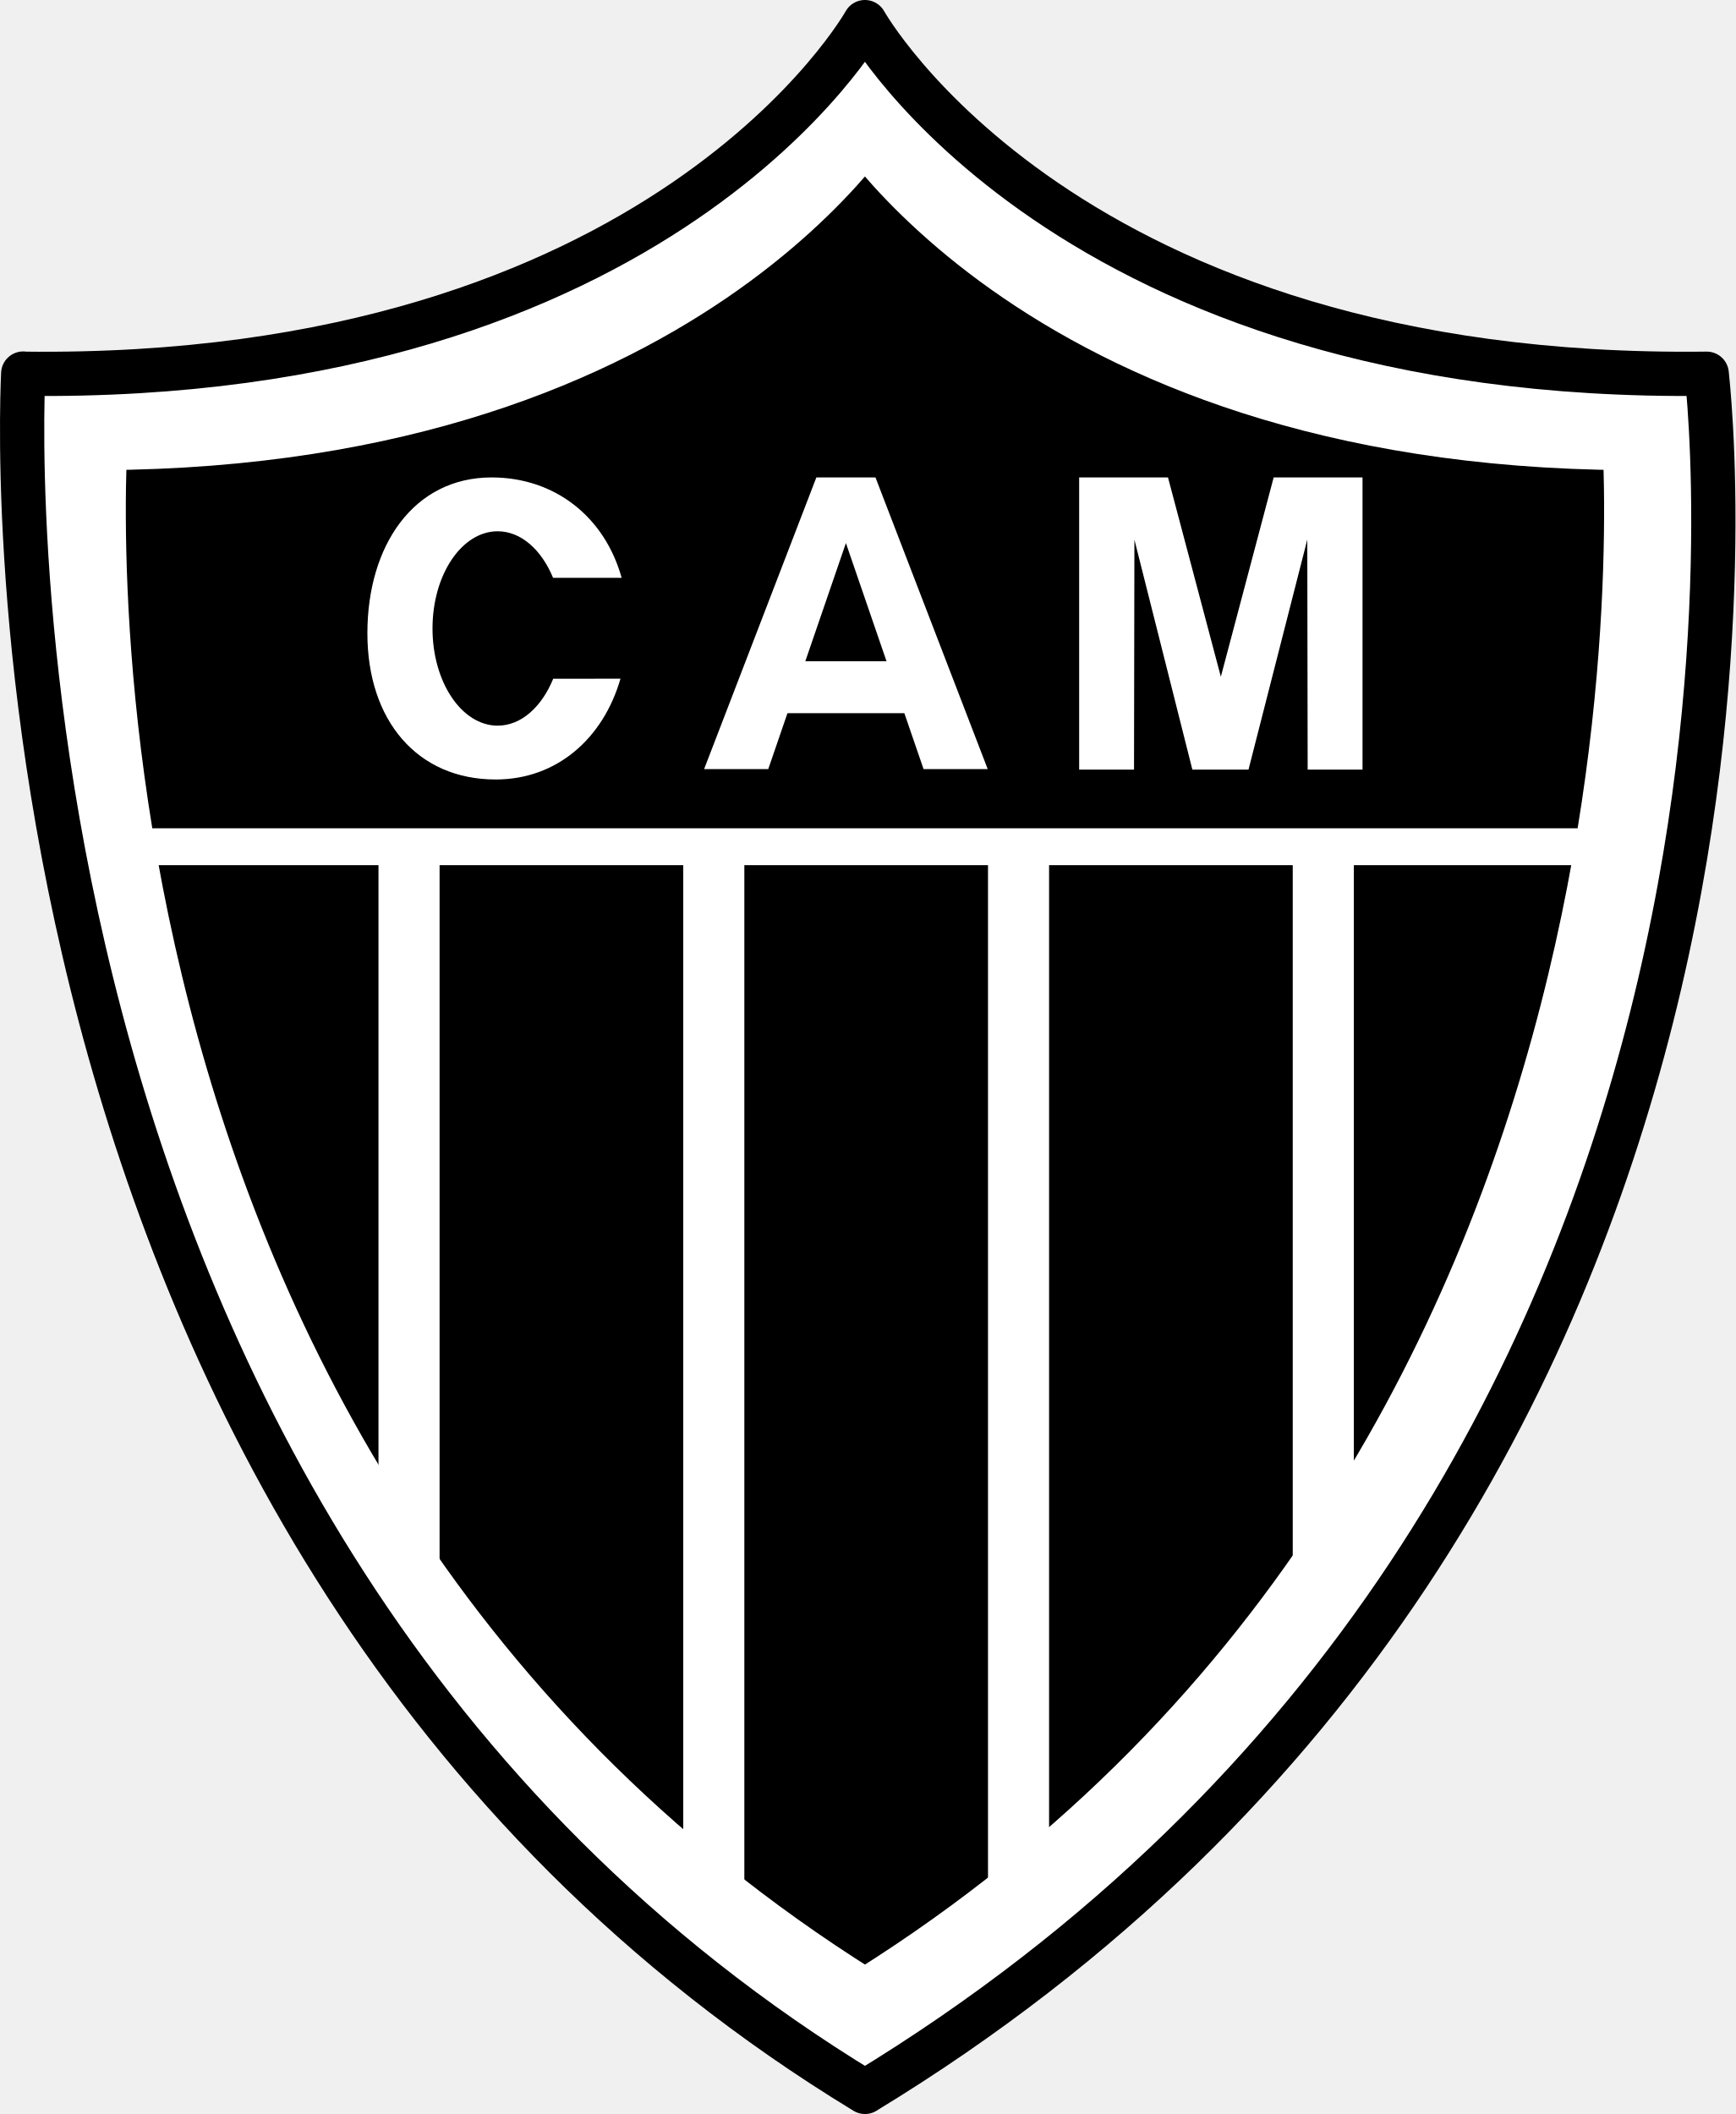
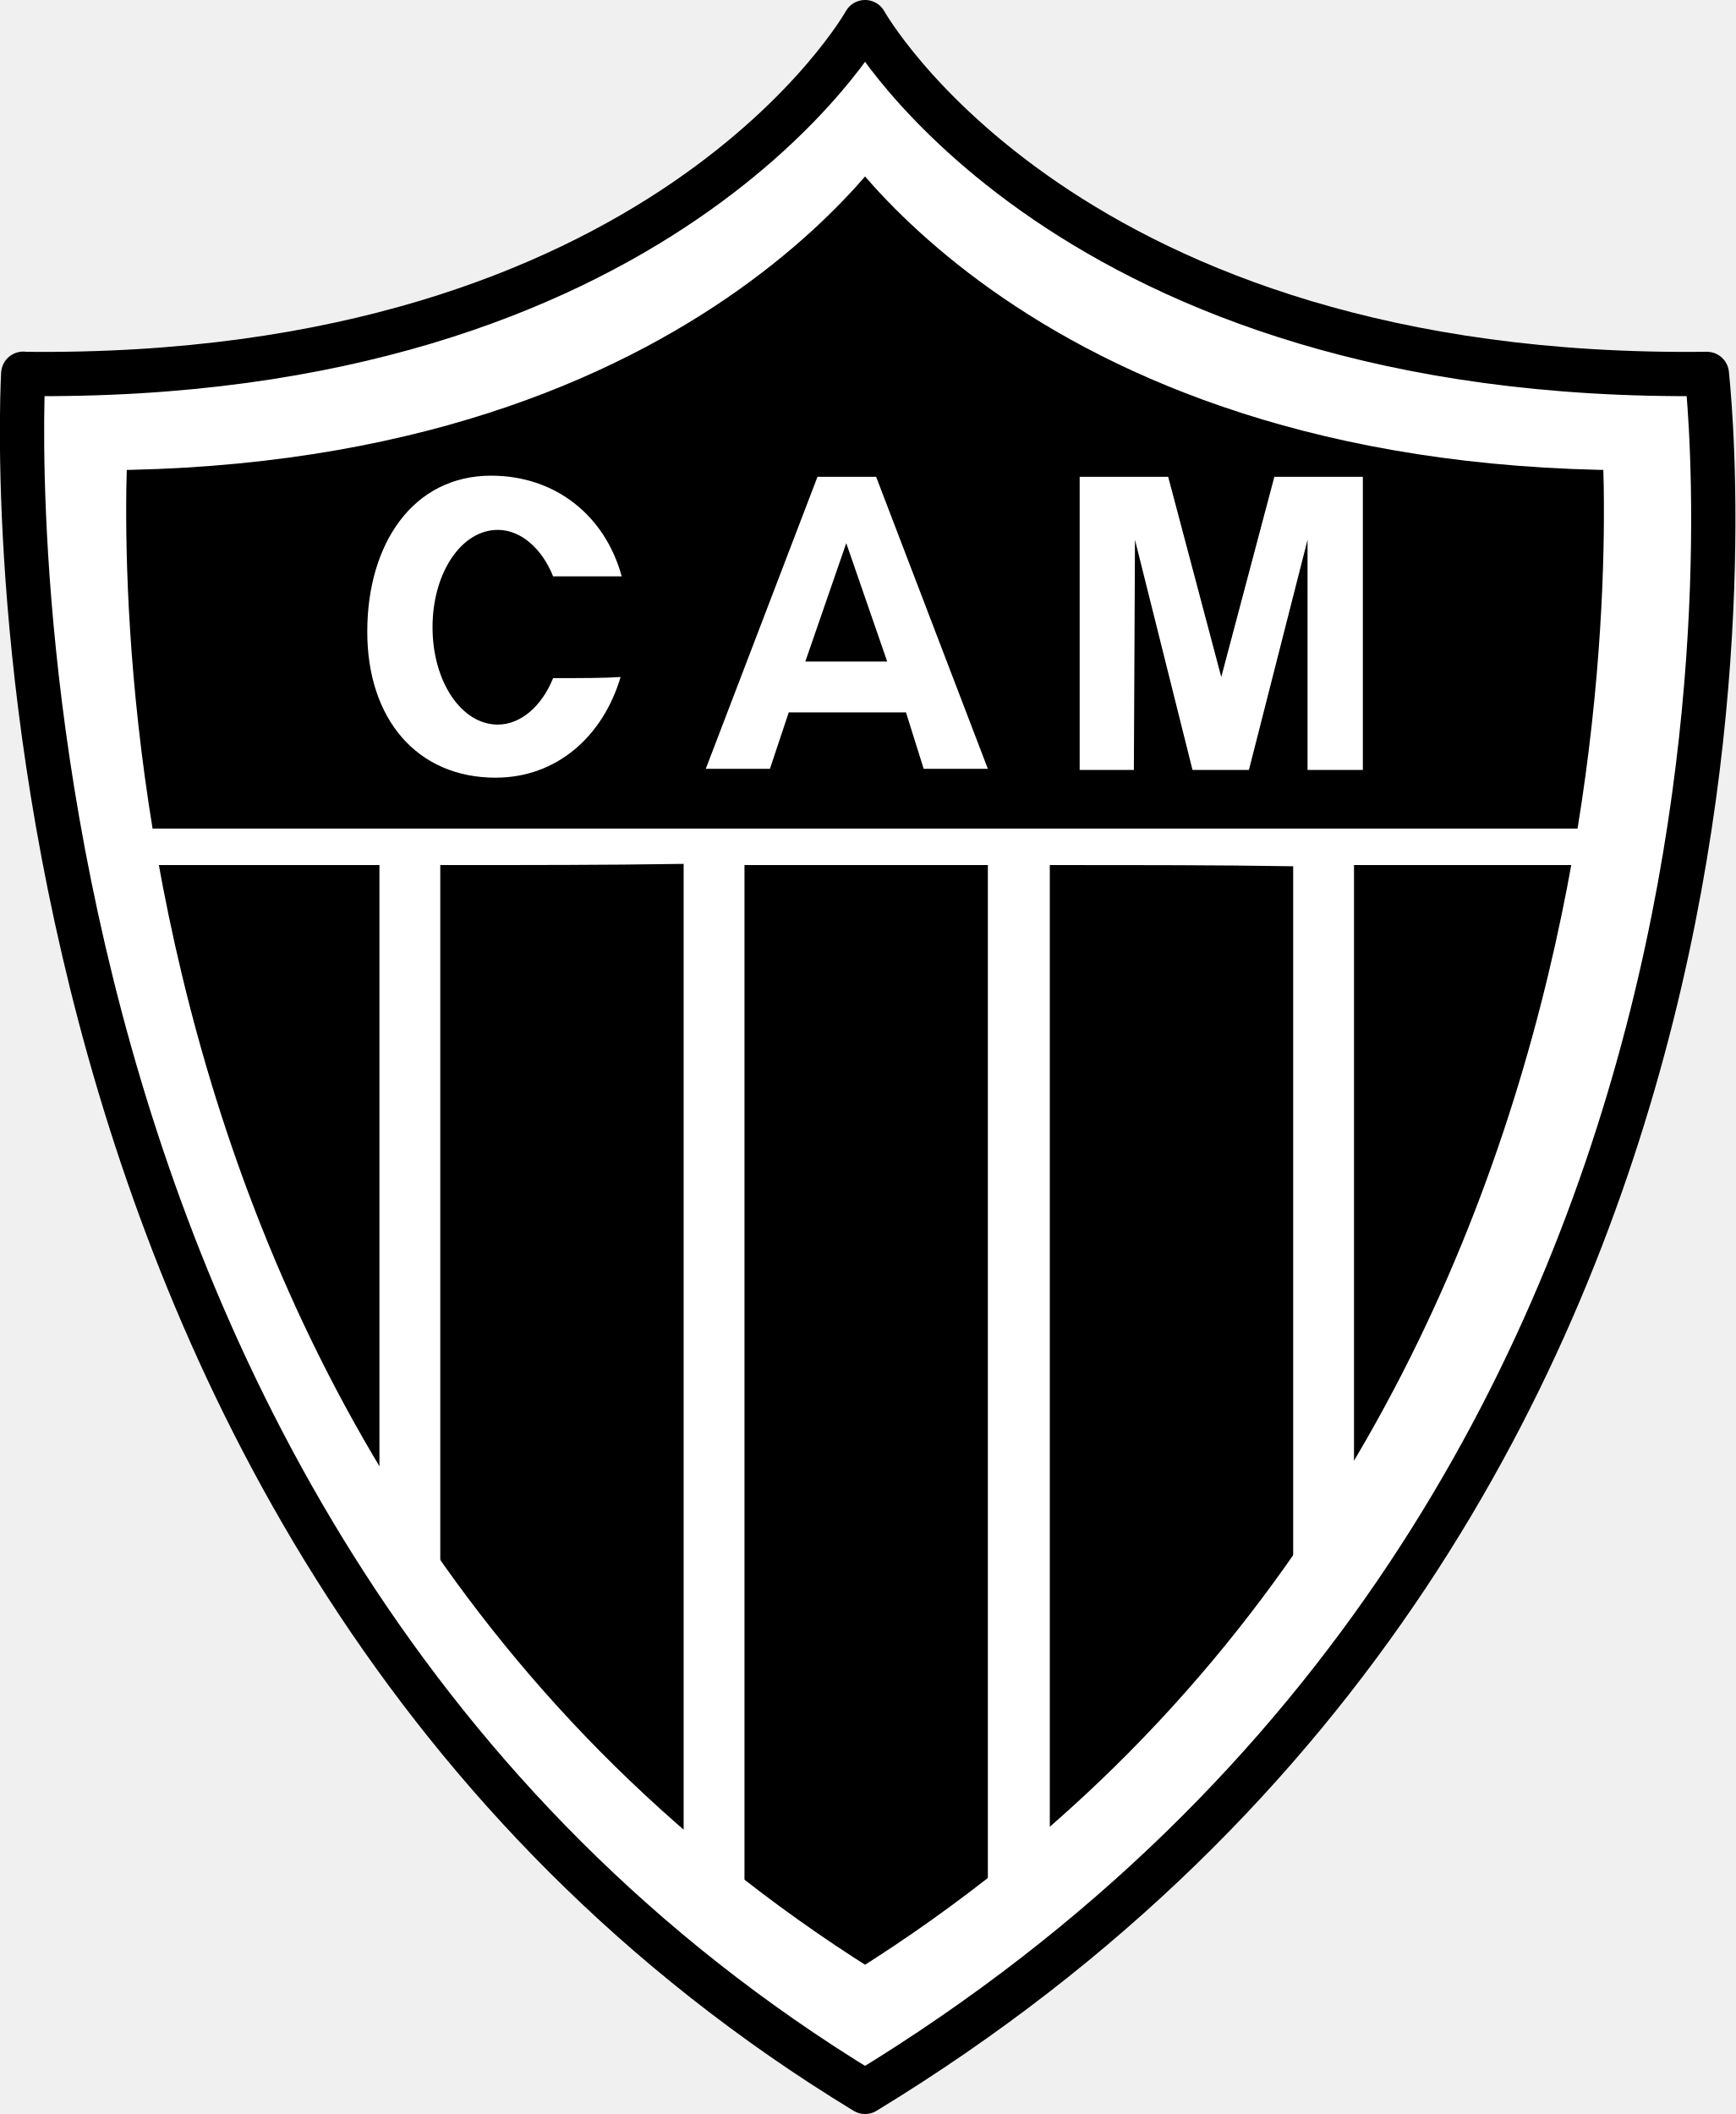
- <svg xmlns="http://www.w3.org/2000/svg" version="1.1" id="Layer_1" x="0px" y="0px" viewBox="-190.777 301.078 156.875 191.088" style="enable-background:new -190.777 301.078 156.875 191.088;" xml:space="preserve">
-   <style type="text/css">
- 	.st0{fill:#FFFFFF;}
- 	.st1{fill:none;stroke:#000000;stroke-width:1;stroke-linejoin:round;stroke-miterlimit:2.613;}
- 	.st2{stroke:#000000;stroke-width:1;stroke-miterlimit:2.613;}
- 	.st3{fill:none;stroke:#FFFFFF;stroke-width:10;stroke-linejoin:round;stroke-miterlimit:2.613;}
- 	.st4{fill:none;stroke:#000000;stroke-width:4;stroke-linejoin:round;stroke-miterlimit:2.613;}
- </style>
+ <svg xmlns="http://www.w3.org/2000/svg" version="1.1" id="Layer_1" x="0px" y="0px" viewBox="-417.8 603 156.9 191.1" enable-background="new -417.8 603 156.9 191.1" xml:space="preserve">
  <g>
-     <path class="st0" d="M-112.587,490.167c-85.514-52.01-76.092-155.304-76.092-155.304c57.975,0.722,76.092-31.784,76.092-31.784   h-0.007c0,0,18.118,32.505,76.092,31.783c0,0,9.422,103.294-76.092,155.304h0.007V490.167z" />
-     <path class="st0" d="M-112.588,490.166c-85.514-52.01-76.092-155.304-76.092-155.304c57.975,0.722,76.092-31.784,76.092-31.784   h-0.007c0,0,18.118,32.505,76.092,31.783c0,0,9.422,103.294-76.092,155.304L-112.588,490.166L-112.588,490.166z" />
-     <path class="st1" d="M-112.588,479.875c-0.001,0-0.002-0.002-0.003-0.002s-0.002,0.002-0.003,0.002 M-112.594,479.875h0.006" />
-     <path class="st2" d="M-44.871,341.655c-51.494,0.642-67.654-28.164-67.72-28.282c-0.066,0.118-16.227,28.923-67.72,28.282   c0,0-1.275,13.986,1.685,33.792c76.186,0,113.643,0,132.069,0C-43.596,355.641-44.871,341.655-44.871,341.655L-44.871,341.655z" />
-     <path class="st2" d="M-122.994,379.782c0,48.063,0,76.405,0,93.089c3.284,2.428,6.736,4.771,10.403,7.002   c3.747-2.279,7.274-4.678,10.622-7.162c0-16.703,0-45.014,0-92.929C-108.401,379.782-115.383,379.782-122.994,379.782   L-122.994,379.782z" />
-     <path class="st2" d="M-150.542,379.782c0,28.114,0,49.485,0,65.712c5.823,7.803,12.765,15.316,21.025,22.242   c0-17.168,0-44.494,0-87.954C-136.087,379.782-143.087,379.782-150.542,379.782L-150.542,379.782z" />
-     <path class="st2" d="M-177.922,379.782c2.916,16.72,8.896,36.888,20.857,56.144c0-14.812,0-33.244,0-56.144   C-163.674,379.782-170.613,379.782-177.922,379.782L-177.922,379.782z" />
-     <path class="st2" d="M-67.899,379.782c0,22.718,0,41.042,0,55.794c11.816-19.15,17.74-39.176,20.639-55.794   C-52.512,379.782-59.252,379.782-67.899,379.782L-67.899,379.782z" />
-     <path class="st2" d="M-95.448,379.782c0,43.306,0,70.591,0,87.771c8.268-6.961,15.211-14.512,21.025-22.348   c0-16.191,0-37.475,0-65.423C-80.569,379.782-87.533,379.782-95.448,379.782L-95.448,379.782z" />
-     <path class="st0" d="M-140.77,362.428c-1.033,2.534-2.886,4.243-5.02,4.243c-3.254,0-5.892-3.933-5.892-8.785   c0-4.852,2.638-8.785,5.892-8.785c2.124,0,3.97,1.692,5.006,4.207c2.647,0,4.681,0,6.199,0c-1.534-5.517-6.044-9.074-11.75-9.074   c-7.075,0-11.233,6.187-11.233,14.085s4.52,13.218,11.595,13.218c5.539,0,9.722-3.711,11.282-9.11   C-136.23,362.428-138.218,362.428-140.77,362.428L-140.77,362.428z" />
-     <path class="st0" d="M-107.293,370.6h5.799l-10.147-26.366c0,0-0.008,0-0.633,0c-2.309,0-3.477,0-4.077,0c-0.624,0-0.633,0-0.633,0   l-10.147,26.366h5.798l1.737-5.057h10.566L-107.293,370.6L-107.293,370.6z M-117.982,360.848l3.669-10.681l3.67,10.681H-117.982   L-117.982,360.848z" />
-     <polygon class="st0" points="-93.229,370.645 -93.229,344.234 -85.199,344.234 -80.422,362.25 -75.647,344.234 -67.615,344.234    -67.615,370.645 -72.574,370.645 -72.608,349.855 -77.922,370.645 -82.996,370.645 -88.235,349.855 -88.27,370.645  " />
-     <path class="st3" d="M-112.588,484.553c-80.383-48.889-71.527-145.986-71.527-145.986c54.497,0.678,71.521-29.876,71.521-29.876   s17.03,30.555,71.528,29.876c0,0,8.855,97.097-71.528,145.986 M-112.594,484.553h0.007" />
-     <path class="st4" d="M-112.588,490.166c-82.989-50.474-75.952-156.84-76.092-155.304c57.975,0.722,76.086-31.784,76.086-31.784   s18.118,32.505,76.092,31.783c0.14,1.536,11.947,101.758-76.092,155.304L-112.588,490.166z M-122.593,490.166" />
+     <path fill="#FFFFFF" d="M-339.6,792.1c-85.5-52-76.1-155.3-76.1-155.3c58,0.7,76.1-31.8,76.1-31.8h0c0,0,18.1,32.5,76.1,31.8   C-263.5,636.8-254.1,740.1-339.6,792.1L-339.6,792.1L-339.6,792.1z" />
+     <path fill="#FFFFFF" d="M-339.6,792.1c-85.5-52-76.1-155.3-76.1-155.3c58,0.7,76.1-31.8,76.1-31.8h0c0,0,18.1,32.5,76.1,31.8   C-263.5,636.8-254.1,740.1-339.6,792.1L-339.6,792.1L-339.6,792.1z" />
+     <path fill="none" stroke="#000000" stroke-width="1" stroke-linejoin="round" stroke-miterlimit="2.613" d="M-339.6,781.8   C-339.6,781.8-339.6,781.8-339.6,781.8C-339.6,781.8-339.6,781.8-339.6,781.8 M-339.6,781.8L-339.6,781.8" />
+     <path stroke="#000000" stroke-width="1" stroke-miterlimit="2.613" d="M-271.9,643.6c-51.5,0.6-67.7-28.2-67.7-28.3   c-0.1,0.1-16.2,28.9-67.7,28.3c0,0-1.3,14,1.7,33.8c76.2,0,113.6,0,132.1,0C-270.6,657.6-271.9,643.6-271.9,643.6L-271.9,643.6z" />
+     <path stroke="#000000" stroke-width="1" stroke-miterlimit="2.613" d="M-350,681.7c0,48.1,0,76.4,0,93.1   c3.3,2.4,6.7,4.8,10.4,7c3.7-2.3,7.3-4.7,10.6-7.2c0-16.7,0-45,0-92.9C-335.4,681.7-342.4,681.7-350,681.7L-350,681.7z" />
+     <path stroke="#000000" stroke-width="1" stroke-miterlimit="2.613" d="M-377.5,681.7c0,28.1,0,49.5,0,65.7   c5.8,7.8,12.8,15.3,21,22.2c0-17.2,0-44.5,0-88C-363.1,681.7-370.1,681.7-377.5,681.7L-377.5,681.7z" />
+     <path stroke="#000000" stroke-width="1" stroke-miterlimit="2.613" d="M-404.9,681.7c2.9,16.7,8.9,36.9,20.9,56.1   c0-14.8,0-33.2,0-56.1C-390.7,681.7-397.6,681.7-404.9,681.7L-404.9,681.7z" />
+     <path stroke="#000000" stroke-width="1" stroke-miterlimit="2.613" d="M-294.9,681.7c0,22.7,0,41,0,55.8   c11.8-19.2,17.7-39.2,20.6-55.8C-279.5,681.7-286.3,681.7-294.9,681.7L-294.9,681.7z" />
+     <path stroke="#000000" stroke-width="1" stroke-miterlimit="2.613" d="M-322.4,681.7c0,43.3,0,70.6,0,87.8   c8.3-7,15.2-14.5,21-22.3c0-16.2,0-37.5,0-65.4C-307.6,681.7-314.5,681.7-322.4,681.7L-322.4,681.7z" />
+     <path fill="#FFFFFF" d="M-367.8,664.3c-1,2.5-2.9,4.2-5,4.2c-3.3,0-5.9-3.9-5.9-8.8c0-4.9,2.6-8.8,5.9-8.8c2.1,0,4,1.7,5,4.2   c2.6,0,4.7,0,6.2,0c-1.5-5.5-6-9.1-11.8-9.1c-7.1,0-11.2,6.2-11.2,14.1c0,7.9,4.5,13.2,11.6,13.2c5.5,0,9.7-3.7,11.3-9.1   C-363.2,664.3-365.2,664.3-367.8,664.3L-367.8,664.3z" />
+     <path fill="#FFFFFF" d="M-334.3,672.5h5.8l-10.1-26.4c0,0,0,0-0.6,0c-2.3,0-3.5,0-4.1,0c-0.6,0-0.6,0-0.6,0l-10.1,26.4h5.8l1.7-5.1   h10.6L-334.3,672.5L-334.3,672.5z M-345,662.8l3.7-10.7l3.7,10.7H-345L-345,662.8z" />
+     <polygon fill="#FFFFFF" points="-320.2,672.6 -320.2,646.1 -312.2,646.1 -307.4,664.2 -302.6,646.1 -294.6,646.1 -294.6,672.6    -299.6,672.6 -299.6,651.8 -304.9,672.6 -310,672.6 -315.2,651.8 -315.3,672.6  " />
+     <path fill="none" stroke="#FFFFFF" stroke-width="10" stroke-linejoin="round" stroke-miterlimit="2.613" d="M-339.6,786.5   c-80.4-48.9-71.5-146-71.5-146c54.5,0.7,71.5-29.9,71.5-29.9s17,30.6,71.5,29.9C-268.1,640.5-259.2,737.6-339.6,786.5    M-339.6,786.5L-339.6,786.5" />
+     <path fill="none" stroke="#000000" stroke-width="4" stroke-linejoin="round" stroke-miterlimit="2.613" d="M-339.6,792.1   c-83-50.5-76-156.8-76.1-155.3c58,0.7,76.1-31.8,76.1-31.8s18.1,32.5,76.1,31.8C-263.4,638.3-251.6,738.5-339.6,792.1L-339.6,792.1   z" />
  </g>
</svg>
